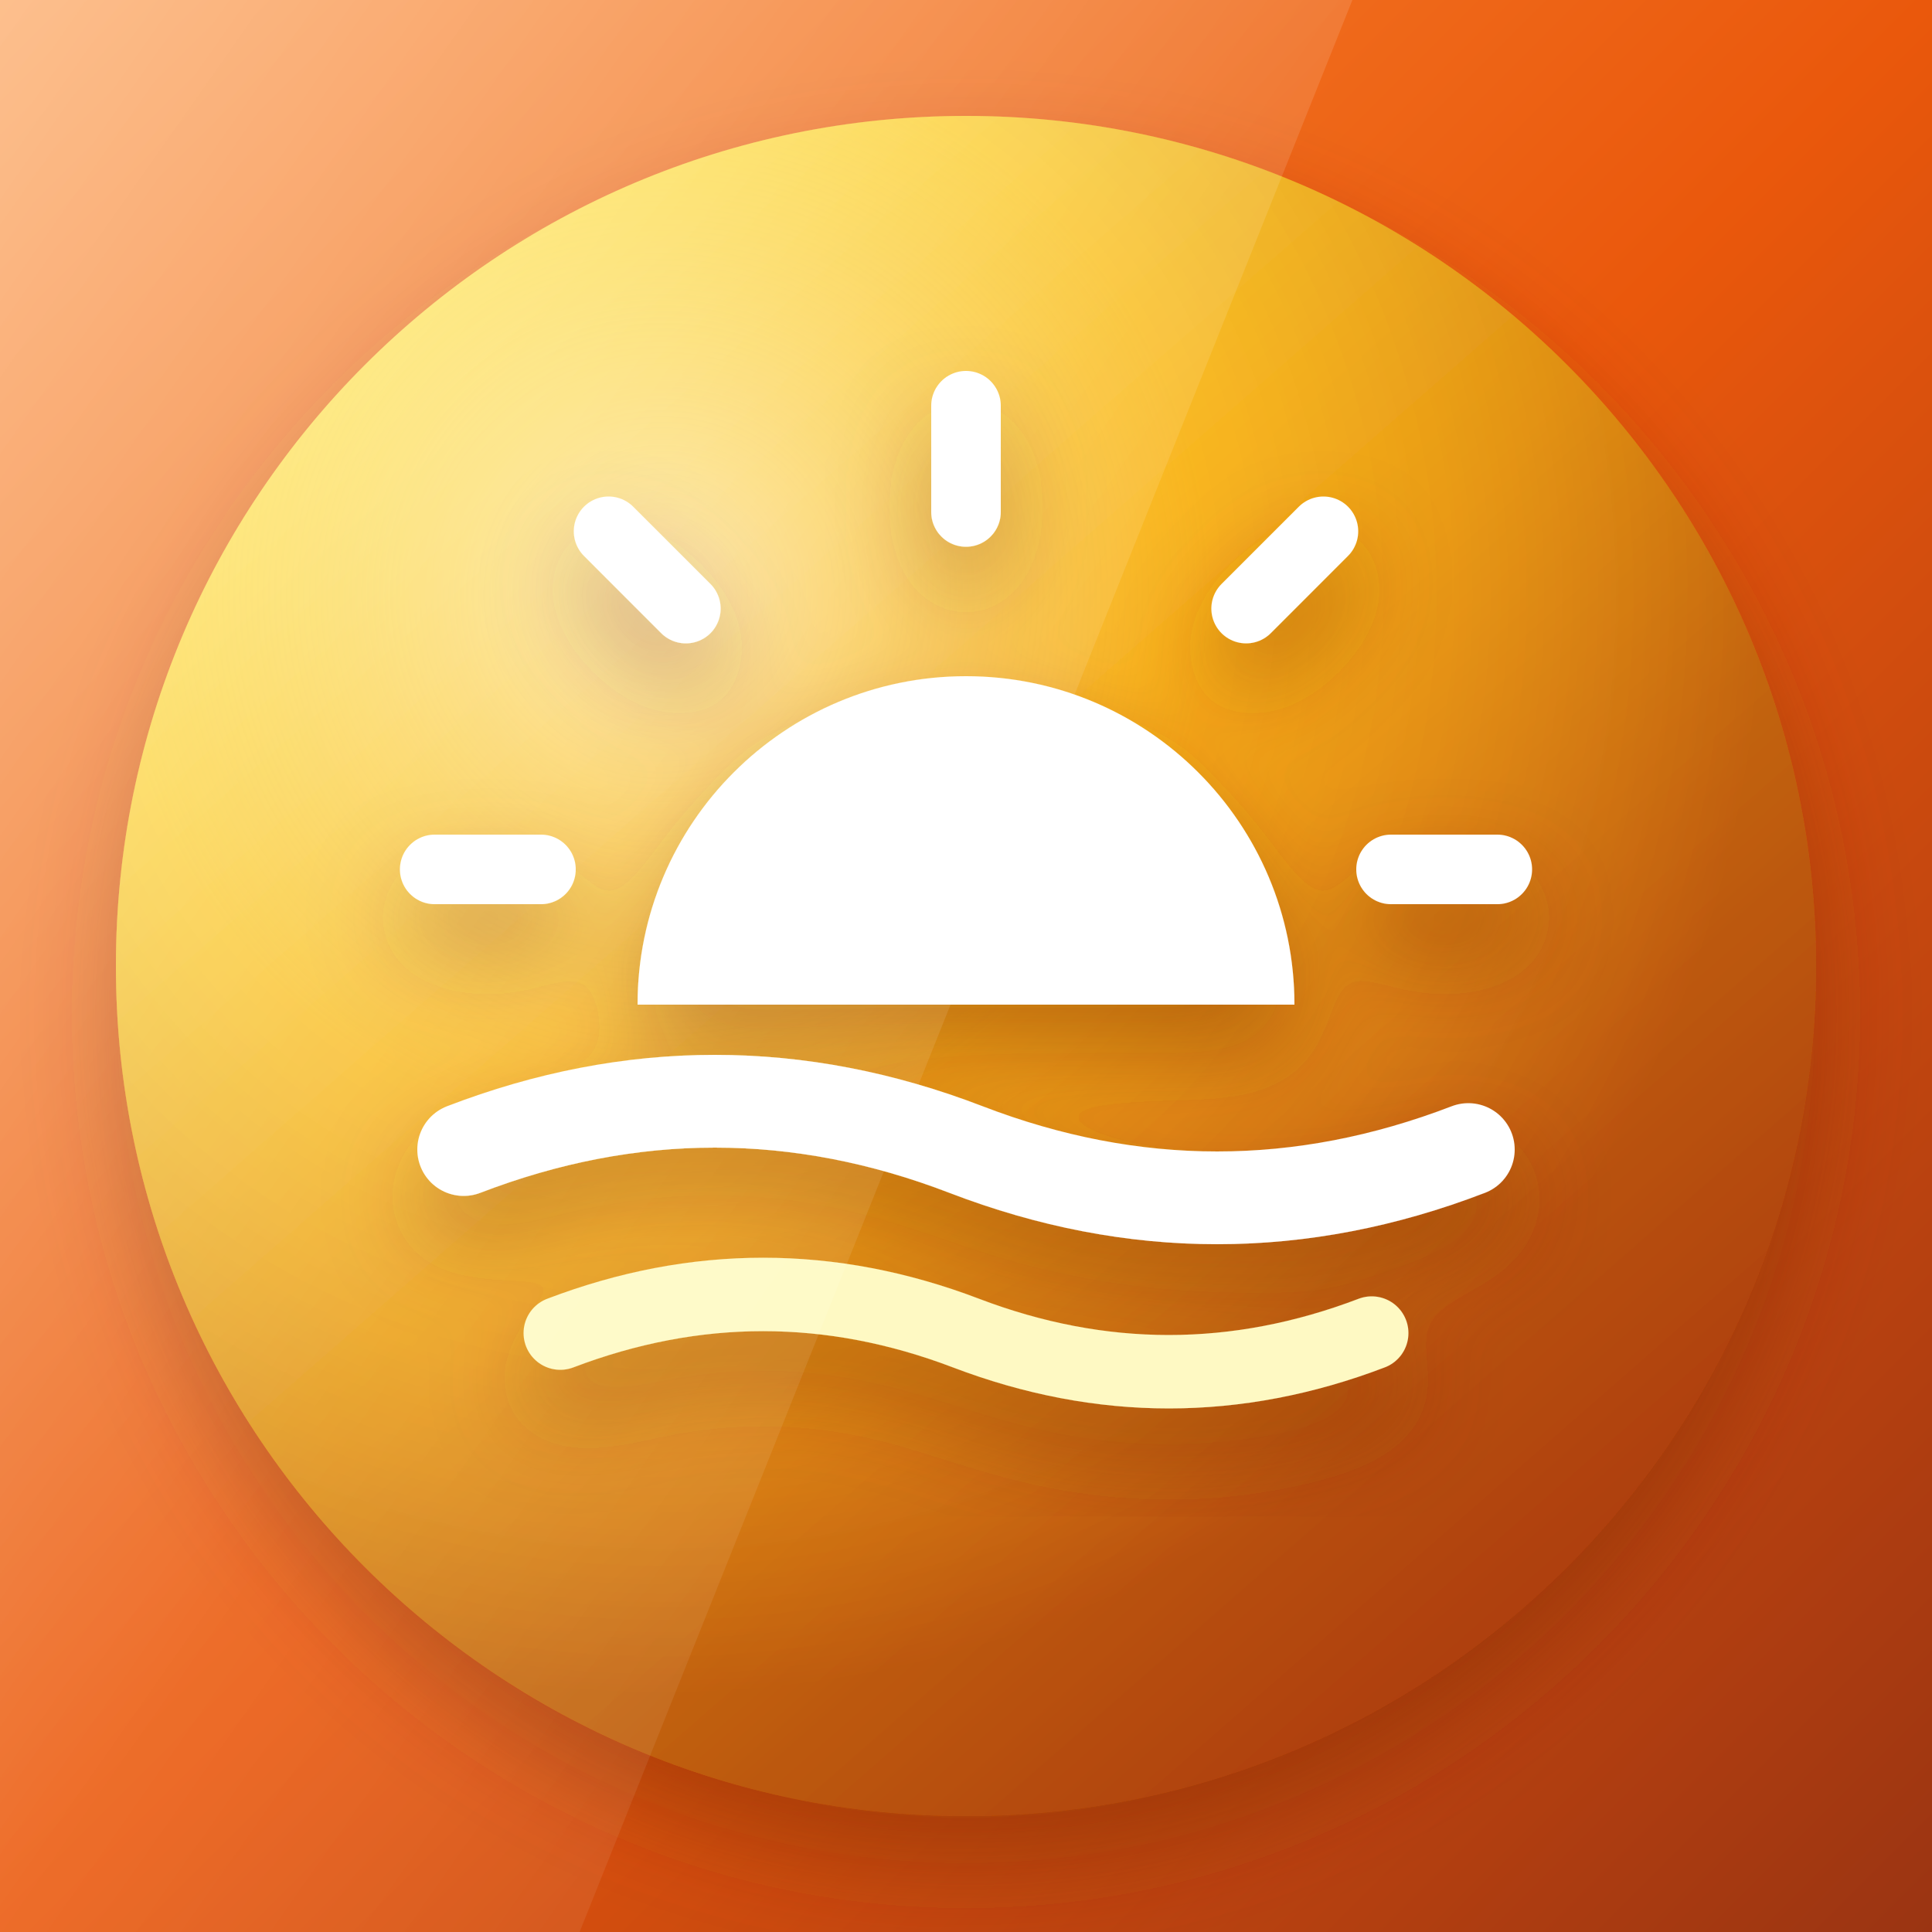
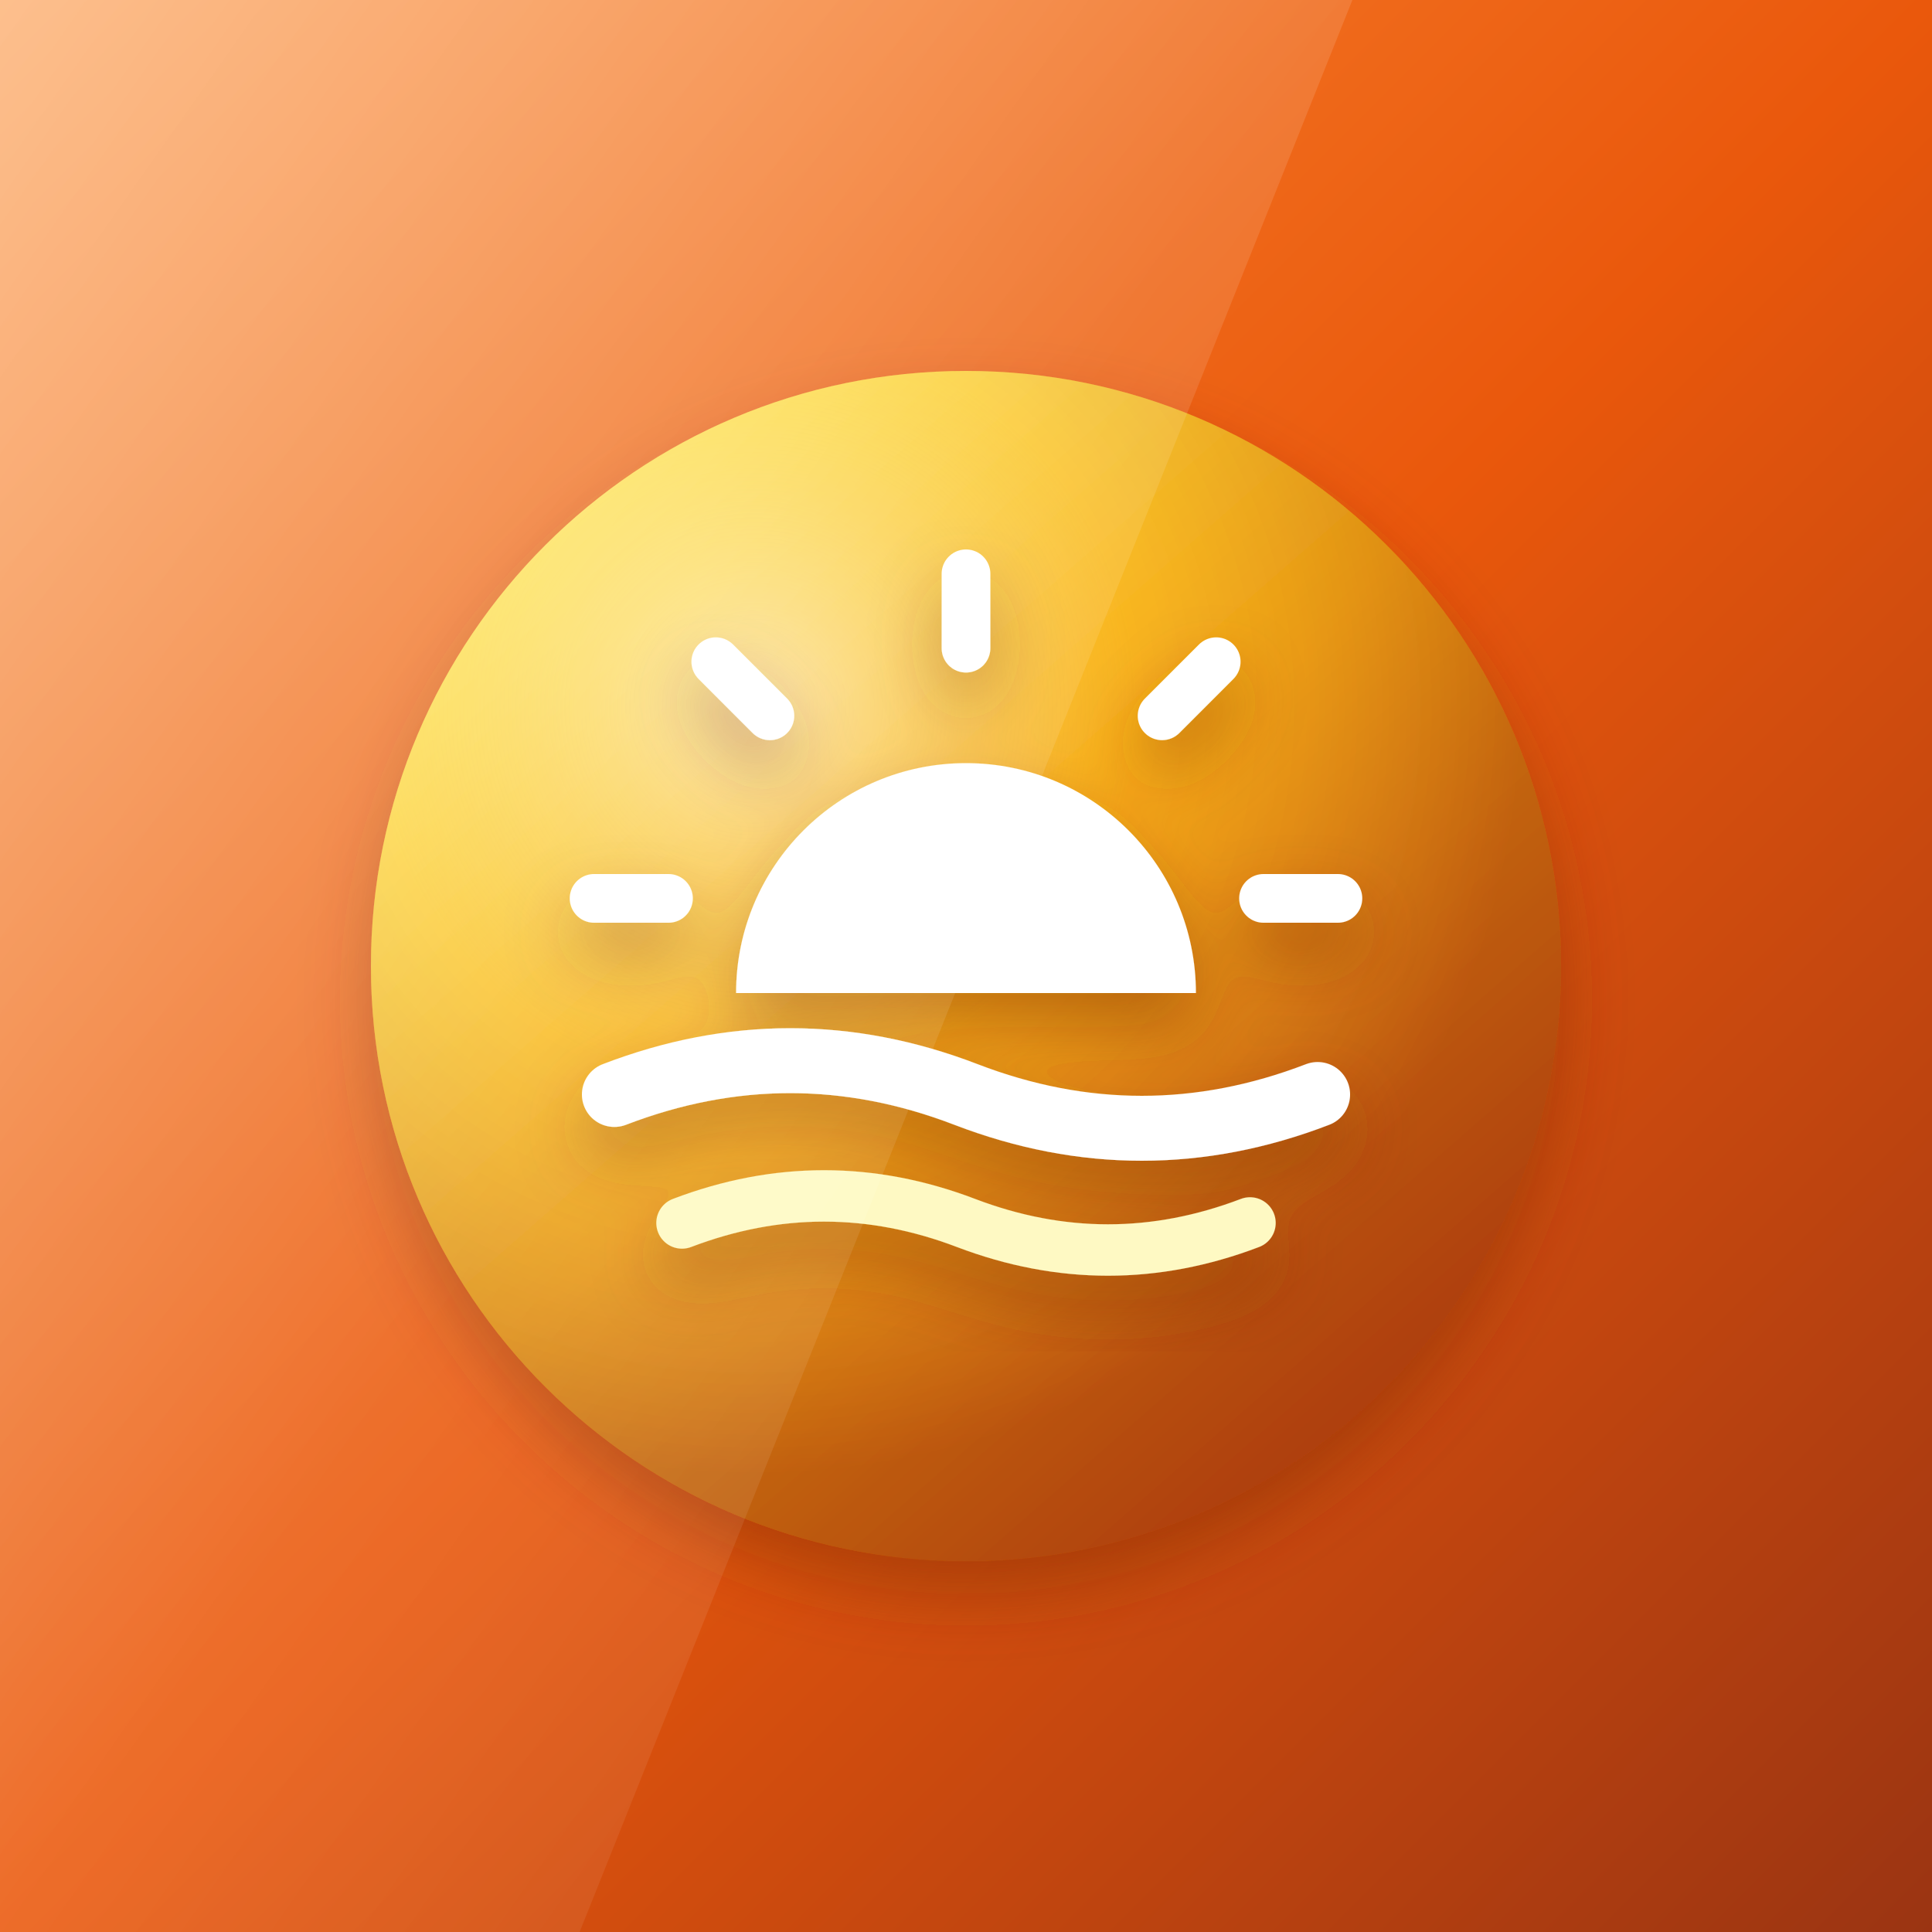
<svg xmlns="http://www.w3.org/2000/svg" viewBox="0 0 100 100" width="100%" height="100%">
  <defs>
    <linearGradient id="bg-grad" x1="0%" y1="0%" x2="100%" y2="100%">
      <stop offset="0%" stop-color="#fb923c" />
      <stop offset="50%" stop-color="#ea580c" />
      <stop offset="100%" stop-color="#9a3412" />
    </linearGradient>
    <linearGradient id="circle-grad" x1="15%" y1="10%" x2="85%" y2="90%">
      <stop offset="0%" stop-color="#fde047" />
      <stop offset="48%" stop-color="#f59e0b" />
      <stop offset="100%" stop-color="#c2410c" />
    </linearGradient>
    <radialGradient id="sphere-light" cx="32%" cy="28%" r="65%">
      <stop offset="0%" stop-color="#ffffff" stop-opacity="0.55" />
      <stop offset="50%" stop-color="#fde047" stop-opacity="0.18" />
      <stop offset="100%" stop-color="#7c2d12" stop-opacity="0.30" />
    </radialGradient>
    <linearGradient id="sheen-grad" x1="0%" y1="0%" x2="100%" y2="100%">
      <stop offset="0%" stop-color="#ffffff" stop-opacity="0.42" />
      <stop offset="50%" stop-color="#ffffff" stop-opacity="0.12" />
      <stop offset="100%" stop-color="#ffffff" stop-opacity="0.0" />
    </linearGradient>
    <filter id="soft-shadow" x="-15%" y="-15%" width="130%" height="130%">
      <feDropShadow dx="0" dy="2.5" stdDeviation="2.5" flood-color="#7c2d12" flood-opacity="0.42" />
    </filter>
  </defs>
  <rect width="100" height="100" fill="url(#bg-grad)" />
-   <circle cx="50" cy="50" r="44" fill="url(#circle-grad)" filter="url(#soft-shadow)" />
-   <circle cx="50" cy="50" r="44" fill="url(#sphere-light)" />
-   <g filter="url(#soft-shadow)">
-     <g stroke="#ffffff" stroke-width="3.6" stroke-linecap="round">
-       <line x1="50" y1="21" x2="50" y2="26.5" />
-       <line x1="31.5" y1="27.5" x2="35.5" y2="31.5" />
-       <line x1="68.5" y1="27.5" x2="64.5" y2="31.5" />
-       <line x1="22.5" y1="45" x2="28" y2="45" />
-       <line x1="77.5" y1="45" x2="72" y2="45" />
+   <g transform="translate(15, 15) scale(0.7)">
+     <circle cx="50" cy="50" r="44" fill="url(#circle-grad)" filter="url(#soft-shadow)" />
+     <circle cx="50" cy="50" r="44" fill="url(#sphere-light)" />
+     <g filter="url(#soft-shadow)">
+       <g stroke="#ffffff" stroke-width="3.6" stroke-linecap="round">
+         <line x1="50" y1="21" x2="50" y2="26.5" />
+         <line x1="31.5" y1="27.5" x2="35.5" y2="31.5" />
+         <line x1="68.5" y1="27.5" x2="64.5" y2="31.5" />
+         <line x1="22.5" y1="45" x2="28" y2="45" />
+         <line x1="77.5" y1="45" x2="72" y2="45" />
+       </g>
+       <path d="M 33,52 A 17,17 0 0,1 67,52 Z" fill="#ffffff" />
+       <path d="M 24,59.5 Q 37,54.5 50,59.5 T 76,59.5" fill="none" stroke="#ffffff" stroke-width="4.8" stroke-linecap="round" />
+       <path d="M 29,69 Q 39.5,65 50,69 T 71,69" fill="none" stroke="#fef9c3" stroke-width="3.8" stroke-linecap="round" />
    </g>
-     <path d="M 33,52 A 17,17 0 0,1 67,52 Z" fill="#ffffff" />
-     <path d="M 24,59.5 Q 37,54.5 50,59.5 T 76,59.5" fill="none" stroke="#ffffff" stroke-width="4.8" stroke-linecap="round" />
-     <path d="M 29,69 Q 39.5,65 50,69 T 71,69" fill="none" stroke="#fef9c3" stroke-width="3.8" stroke-linecap="round" />
  </g>
  <path d="M 0,0 L 0,100 L 30,100 L 70,0 Z" fill="url(#sheen-grad)" />
</svg>
